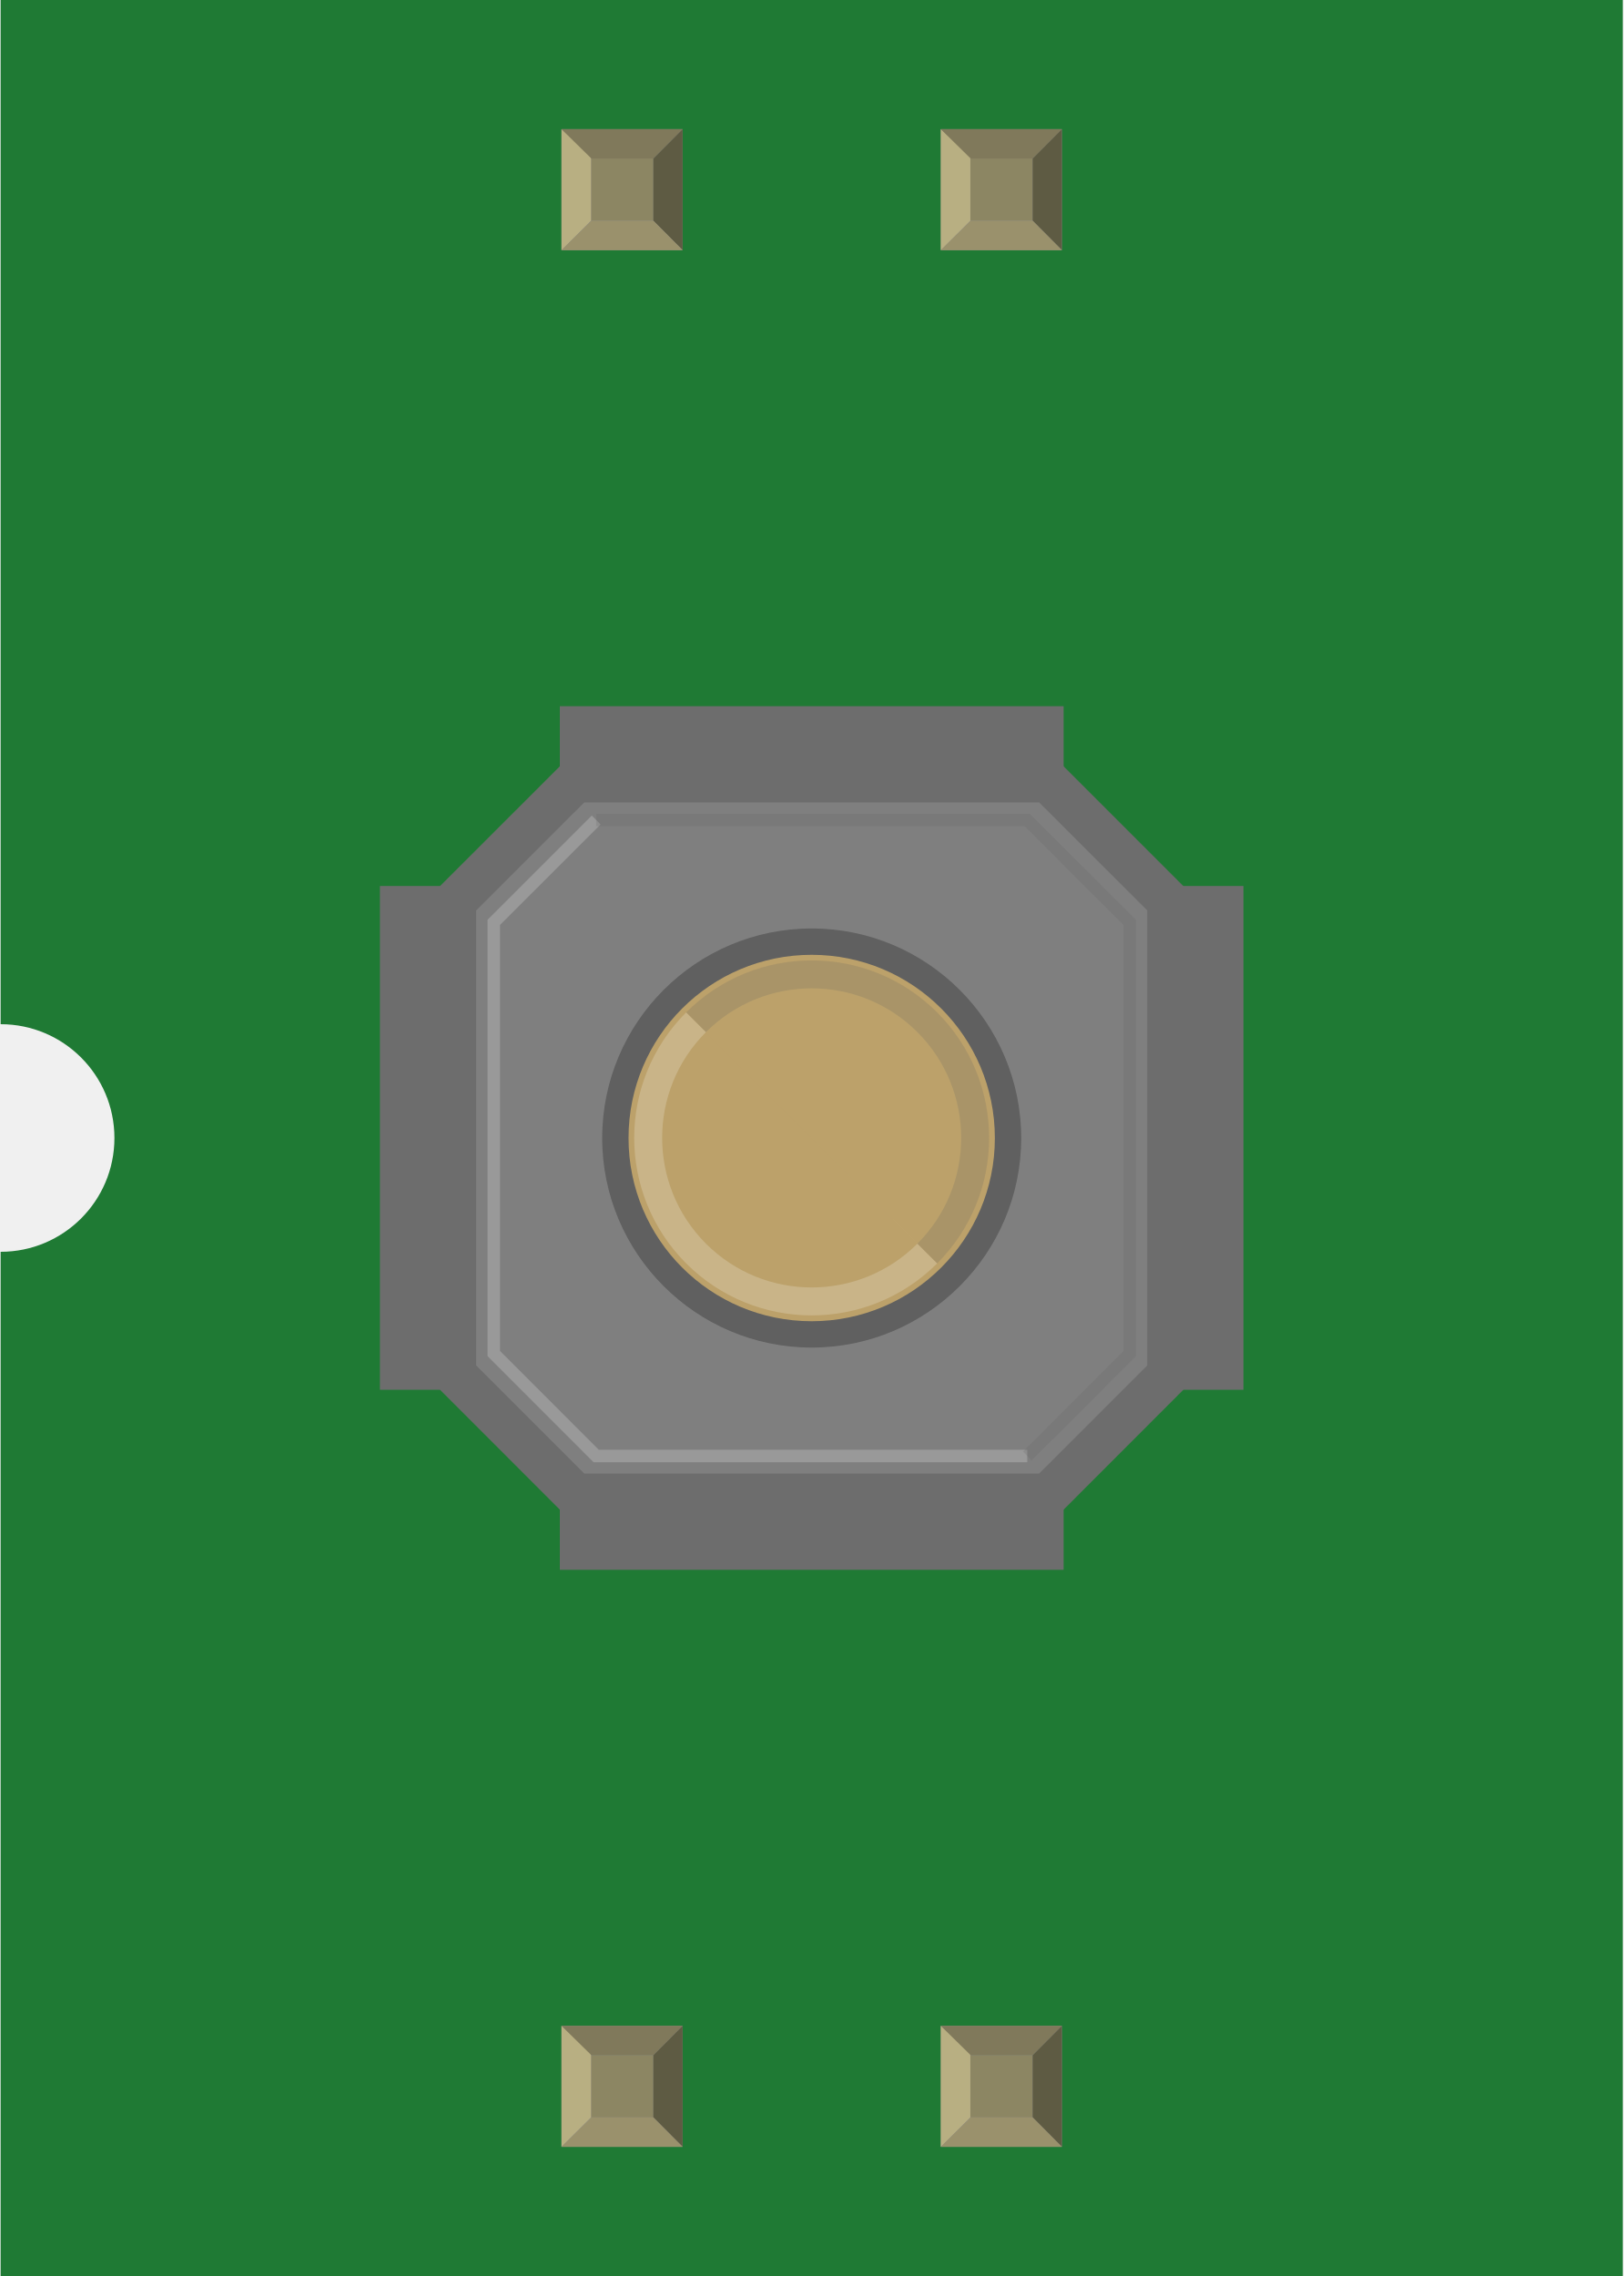
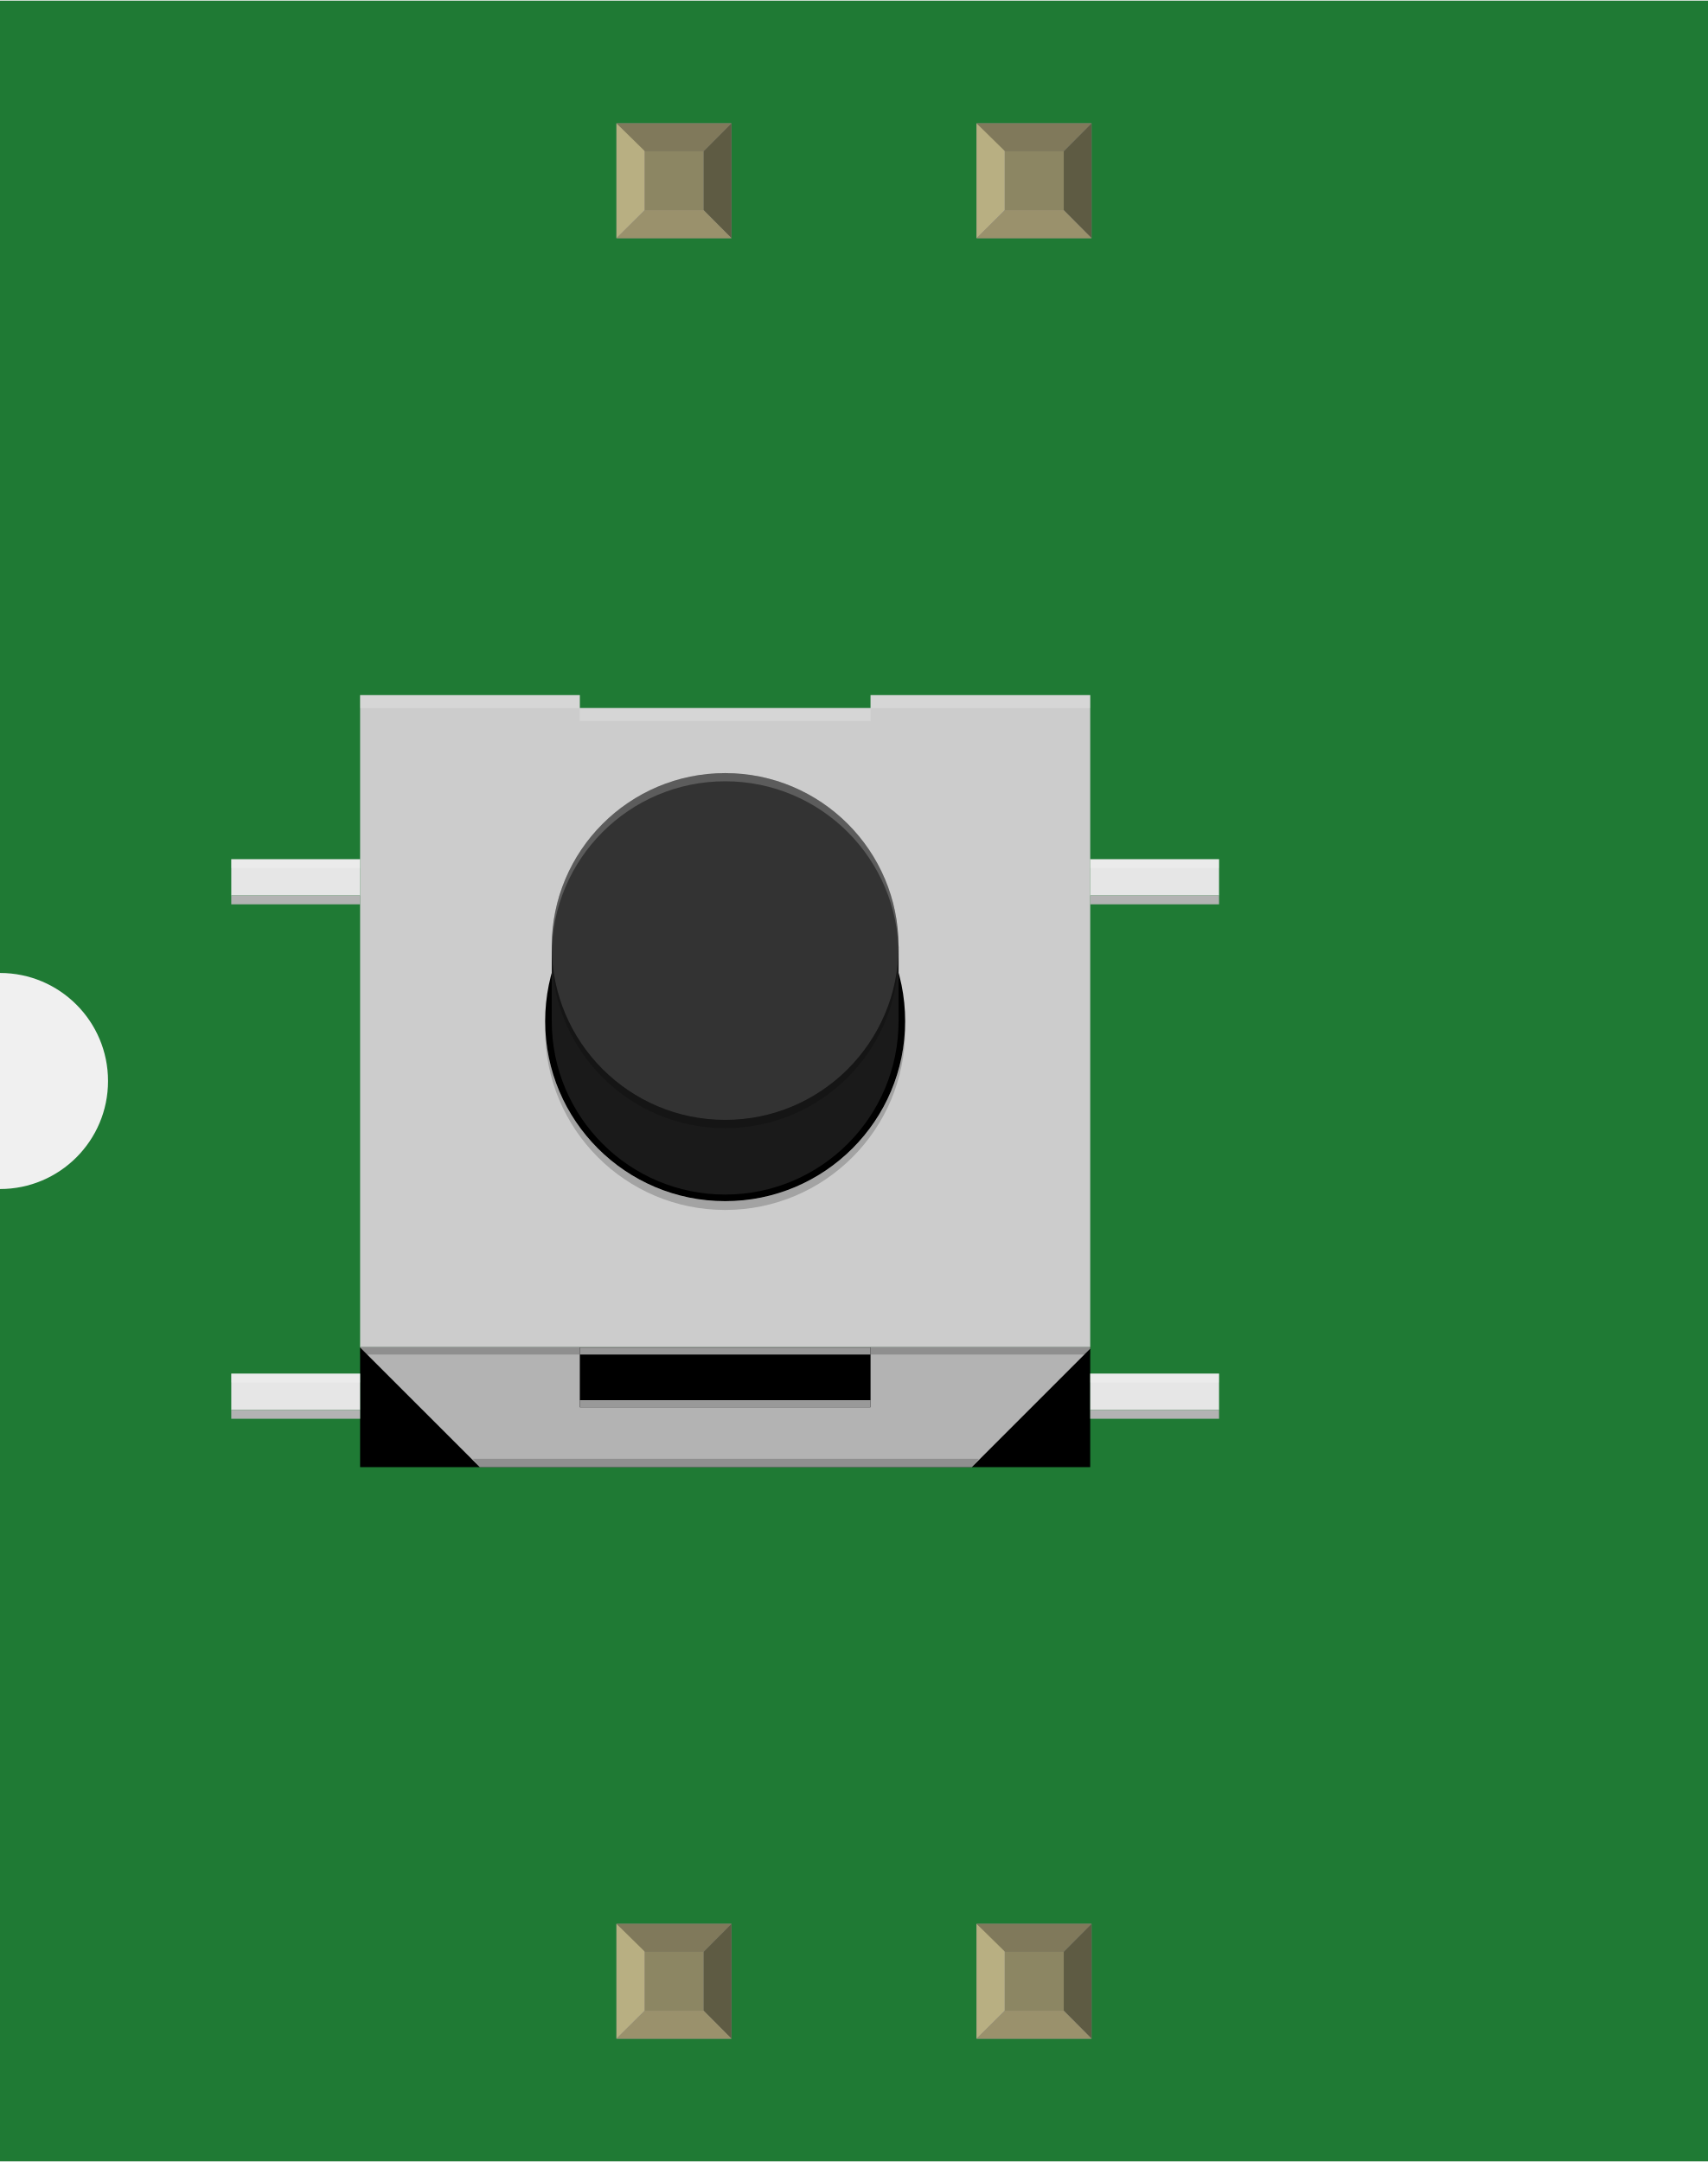
- <svg xmlns="http://www.w3.org/2000/svg" width="0.428in" x="0in" version="1.2" y="0in" height="0.6in" viewBox="0 0 427.666 600" baseProfile="tiny">
+ <svg xmlns="http://www.w3.org/2000/svg" width="0.474in" x="0in" version="1.2" y="0in" height="0.6in" viewBox="0 0 474.306 600" baseProfile="tiny">
  <g id="breadboard">
    <g id="icon">
-       <path fill="#1F7A34" stroke="none" stroke-width="0" d="M0,0L0,270A30,30 0 0 1 0,330L0,600L427.666,600L427.666,0L0,0z" />
-       <g transform="translate(100,186.167)">
-         <polygon fill="#6D6D6D" points="15.861,180.222,47.43,211.805,180.249,211.805,211.805,180.222,211.805,47.403,180.249,15.847,47.43,15.847,15.861,47.403" />
-         <rect width="132.819" x="47.43" fill="#6D6D6D" height="227.666" />
-         <rect width="227.666" y="47.403" fill="#6D6D6D" height="132.805" />
-         <polygon fill="#7F7F7F" points="25.375,173.791,53.875,202.291,173.791,202.291,202.305,173.791,202.305,53.847,173.791,25.361,53.875,25.361,25.375,53.847" />
-         <polyline opacity="0.2" fill="none" points="57.014,30,30.014,56.986,30.014,170.652,57.014,197.666,170.666,197.666" stroke="#FFFFFF" stroke-width="3.29" stroke-miterlimit="10" />
-         <polyline opacity="0.2" fill="none" points="170.68,197.666,197.68,170.68,197.68,57.014,170.68,30,57.028,30" stroke="#606060" stroke-width="3.29" stroke-miterlimit="10" />
+       <path fill="#1F7A34" stroke="none" stroke-width="0" d="M0,0L0,270A30,30 0 0 1 0,330L0,600L474.306,600L474.306,0L0,0z" />
+       <g transform="translate(100,192.771)">
+         <polygon fill="#CCCCCC" points="141.75,0.069,141.75,3.653,61.014,3.653,61.014,0.069,0,0.069,0,181.167,202.75,181.167,202.75,0.069" />
+         <rect width="202.75" y="181.167" height="33.292" />
+         <polygon fill="#B3B3B3" points="169.861,214.458,202.75,181.569,202.75,181.167,141.75,181.167,141.75,197.819,61.014,197.819,61.014,181.167,0,181.167,0,181.236,33.236,214.458" />
+         <circle cx="101.375" cy="90.611" r="49.986" />
+         <path opacity="0.2" d="M51.389,93.042c0,27.611,22.375,50,49.986,50s49.986,-22.375,49.986,-50L151.361,90.611c0,27.611,-22.375,50,-49.986,50S51.389,118.222,51.389,90.611L51.389,93.042z" />
+         <circle fill="#1A1A1A" cx="101.375" cy="90.611" r="48.153" />
+         <rect width="96.319" x="53.222" y="69.875" fill="#1A1A1A" height="20.736" />
+         <circle fill="#333333" cx="101.375" cy="69.875" r="48.153" />
+         <path opacity="0.2" d="M53.222,72.167c0,26.597,21.556,48.153,48.153,48.153c26.597,0,48.153,-21.569,48.153,-48.153L149.528,69.875c0,26.597,-21.569,48.153,-48.153,48.153c-26.597,0,-48.153,-21.556,-48.153,-48.153L53.222,72.167z" />
+         <path opacity="0.2" fill="#FFFFFF" d="M149.528,72.167c0,-26.611,-21.569,-48.167,-48.153,-48.167c-26.597,0,-48.153,21.556,-48.153,48.167L53.222,69.875c0,-26.611,21.556,-48.167,48.153,-48.167c26.597,0,48.153,21.556,48.153,48.167L149.528,72.167z" />
        <g>
-           <path fill="#BCA16A" d="M113.833,165.597c-28.542,0,-51.764,-23.222,-51.764,-51.764c0,-28.542,23.222,-51.778,51.764,-51.778s51.764,23.222,51.764,51.778C165.583,142.375,142.361,165.597,113.833,165.597z" />
-           <path fill="#606060" d="M113.833,65.541c26.667,0,48.291,21.625,48.291,48.305c0,26.667,-21.625,48.291,-48.291,48.291s-48.291,-21.625,-48.291,-48.291C65.541,87.153,87.166,65.541,113.833,65.541M113.833,58.597c-30.458,0,-55.236,24.778,-55.236,55.25c0,30.444,24.778,55.236,55.236,55.236c30.444,0,55.236,-24.778,55.236,-55.236C169.055,83.375,144.277,58.597,113.833,58.597L113.833,58.597z" />
+           <rect width="35.778" x="-35.778" y="45.639" fill="#E6E6E6" height="10.097" />
+           <rect width="35.778" x="-35.778" y="188.486" fill="#E6E6E6" height="10.097" />
        </g>
-         <path opacity="0.2" fill="#BCA16A" stroke="#FFFFFF" stroke-width="7.367" d="M144.305,144.291c-16.833,16.833,-44.125,16.833,-60.958,0c-16.833,-16.847,-16.833,-44.139,0,-60.972" stroke-miterlimit="10" />
-         <path opacity="0.2" fill="#BCA16A" stroke="#606060" stroke-width="7.367" d="M83.347,83.319c16.833,-16.833,44.125,-16.833,60.958,0c16.833,16.847,16.833,44.125,0,60.972" stroke-miterlimit="10" />
+         <g>
+           <rect width="35.778" x="202.75" y="45.639" fill="#E6E6E6" height="10.097" />
+           <rect width="35.778" x="202.75" y="188.486" fill="#E6E6E6" height="10.097" />
+         </g>
+         <rect width="61.014" x="141.75" opacity="0.2" y="0.069" fill="#FFFFFF" height="3.597" />
+         <rect width="61.014" opacity="0.2" y="0.069" fill="#FFFFFF" height="3.597" />
+         <rect width="80.736" x="61.014" opacity="0.2" y="3.653" fill="#FFFFFF" height="3.597" />
+         <rect width="80.736" x="61.014" y="195.861" fill="#999999" height="1.958" />
+         <rect width="80.736" x="61.014" y="181.236" fill="#999999" height="1.958" />
+         <rect width="35.778" x="-35.778" opacity="0.2" y="45.639" fill="#FFFFFF" height="2.444" />
+         <rect width="35.778" x="-35.778" opacity="0.2" y="188.486" fill="#FFFFFF" height="2.444" />
+         <rect width="35.778" x="202.75" opacity="0.2" y="45.639" fill="#FFFFFF" height="2.444" />
+         <rect width="35.778" x="202.75" opacity="0.2" y="188.486" fill="#FFFFFF" height="2.444" />
+         <rect width="35.778" x="-35.778" y="55.722" fill="#B3B3B3" height="2.444" />
+         <rect width="35.778" x="-35.778" y="198.583" fill="#B3B3B3" height="2.444" />
+         <rect width="35.778" x="202.75" y="55.722" fill="#B3B3B3" height="2.444" />
+         <rect width="35.778" x="202.75" y="198.583" fill="#B3B3B3" height="2.444" />
+         <rect width="61.014" opacity="0.2" y="181.167" height="2.028" />
+         <rect width="61.014" x="141.75" opacity="0.2" y="181.167" height="2.028" />
+         <polygon opacity="0.2" points="171.819,212.139,31.264,212.139,33.236,214.458,169.861,214.458" />
      </g>
    </g>
-     <g transform="translate(147.868,534.05)">
+     <g transform="translate(171.188,534.05)">
      <rect width="31.93" x="0" y="0" fill="#8D8C8C" height="31.9" id="connector0pin" />
      <rect width="16.444" x="7.792" y="7.735" fill="#8C8663" height="16.415" />
      <polygon fill="#B8AF82" points="0,31.9,7.792,24.137,7.792,6.972,0,0" />
      <polygon fill="#80795B" points="24.208,7.763,7.903,7.763,0,0,31.93,0" />
      <polygon fill="#5E5B43" points="24.208,24.137,24.208,7.763,31.93,0,31.93,31.9" />
      <polygon fill="#9A916C" points="0,31.9,7.875,24.137,24.208,24.137,31.93,31.9" />
    </g>
-     <g transform="translate(147.868,34.05)">
+     <g transform="translate(171.188,34.05)">
      <rect width="31.93" x="0" y="0" fill="#8D8C8C" height="31.9" id="connector3pin" />
      <rect width="16.444" x="7.792" y="7.735" fill="#8C8663" height="16.415" />
      <polygon fill="#B8AF82" points="0,31.9,7.792,24.137,7.792,6.972,0,0" />
      <polygon fill="#80795B" points="24.208,7.763,7.903,7.763,0,0,31.93,0" />
      <polygon fill="#5E5B43" points="24.208,24.137,24.208,7.763,31.93,0,31.93,31.9" />
      <polygon fill="#9A916C" points="0,31.9,7.875,24.137,24.208,24.137,31.93,31.9" />
    </g>
-     <g transform="translate(247.868,534.05)">
+     <g transform="translate(271.188,534.05)">
      <rect width="31.93" x="0" y="0" fill="#8D8C8C" height="31.9" id="connector1pin" />
      <rect width="16.444" x="7.792" y="7.735" fill="#8C8663" height="16.415" />
      <polygon fill="#B8AF82" points="0,31.9,7.792,24.137,7.792,6.972,0,0" />
      <polygon fill="#80795B" points="24.208,7.763,7.903,7.763,0,0,31.93,0" />
      <polygon fill="#5E5B43" points="24.208,24.137,24.208,7.763,31.93,0,31.93,31.9" />
      <polygon fill="#9A916C" points="0,31.9,7.875,24.137,24.208,24.137,31.93,31.9" />
    </g>
-     <g transform="translate(247.868,34.05)">
+     <g transform="translate(271.188,34.05)">
      <rect width="31.93" x="0" y="0" fill="#8D8C8C" height="31.9" id="connector2pin" />
      <rect width="16.444" x="7.792" y="7.735" fill="#8C8663" height="16.415" />
      <polygon fill="#B8AF82" points="0,31.9,7.792,24.137,7.792,6.972,0,0" />
      <polygon fill="#80795B" points="24.208,7.763,7.903,7.763,0,0,31.93,0" />
      <polygon fill="#5E5B43" points="24.208,24.137,24.208,7.763,31.93,0,31.93,31.9" />
      <polygon fill="#9A916C" points="0,31.9,7.875,24.137,24.208,24.137,31.93,31.9" />
    </g>
  </g>
</svg>
